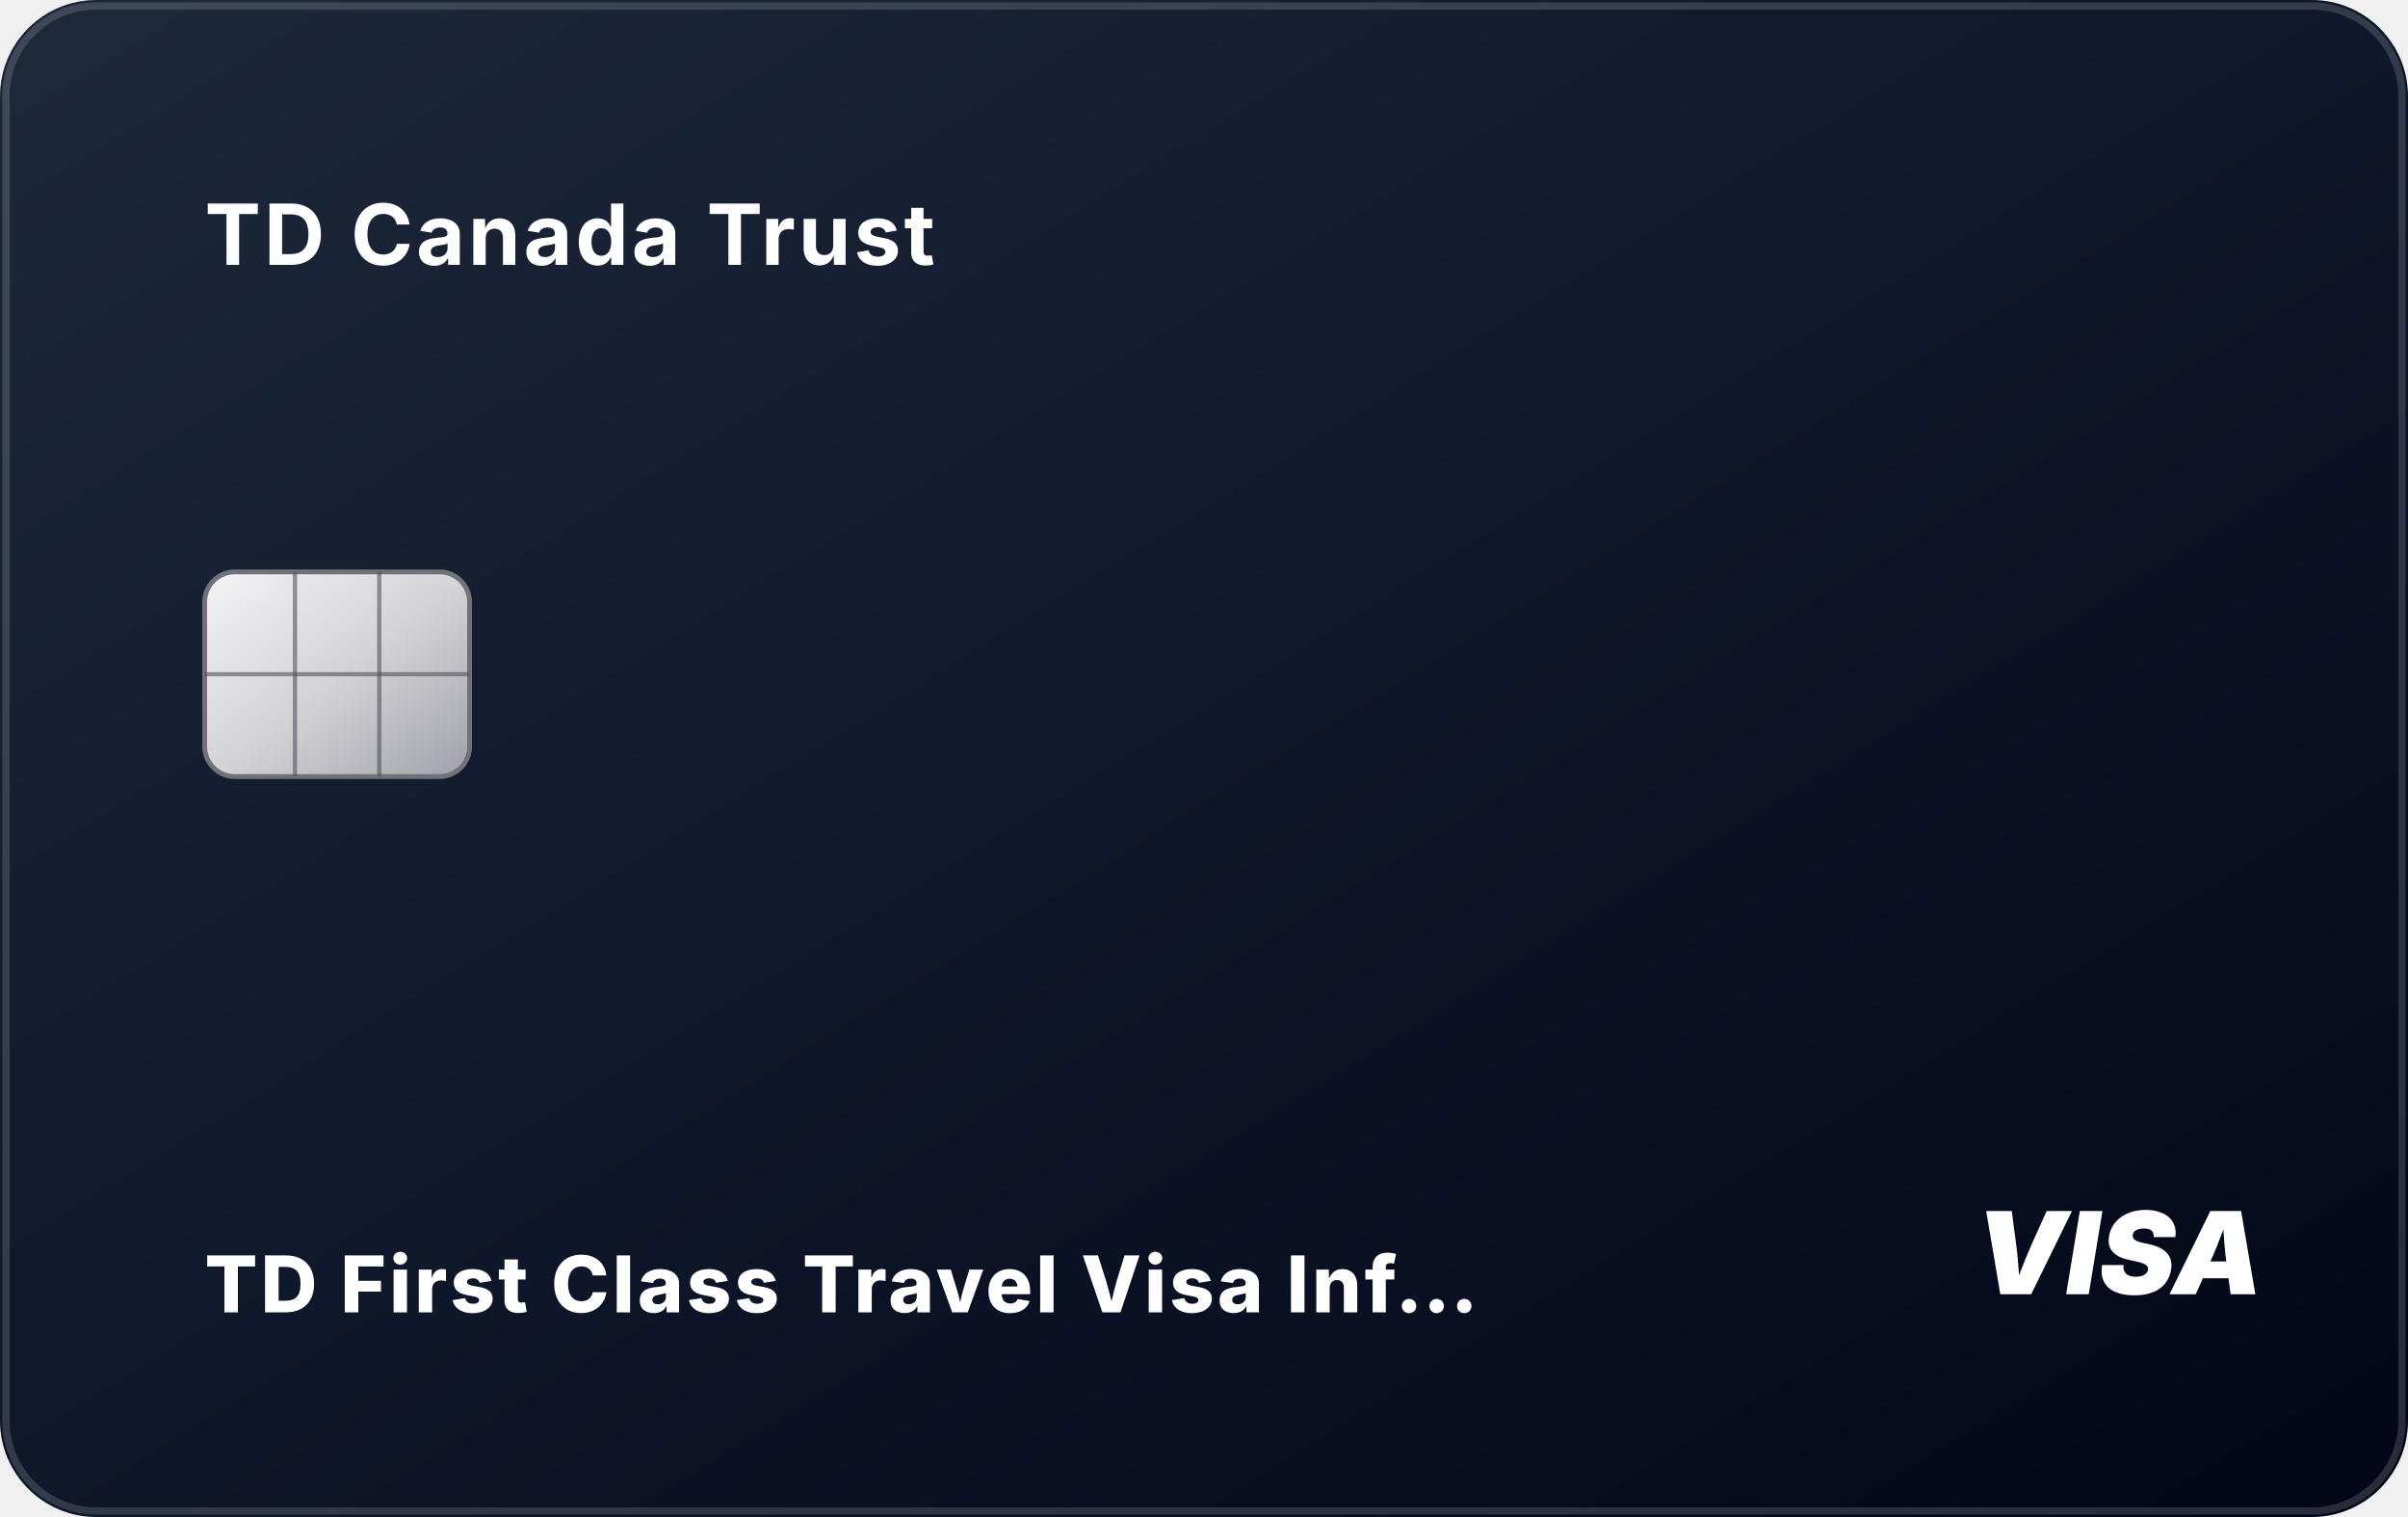
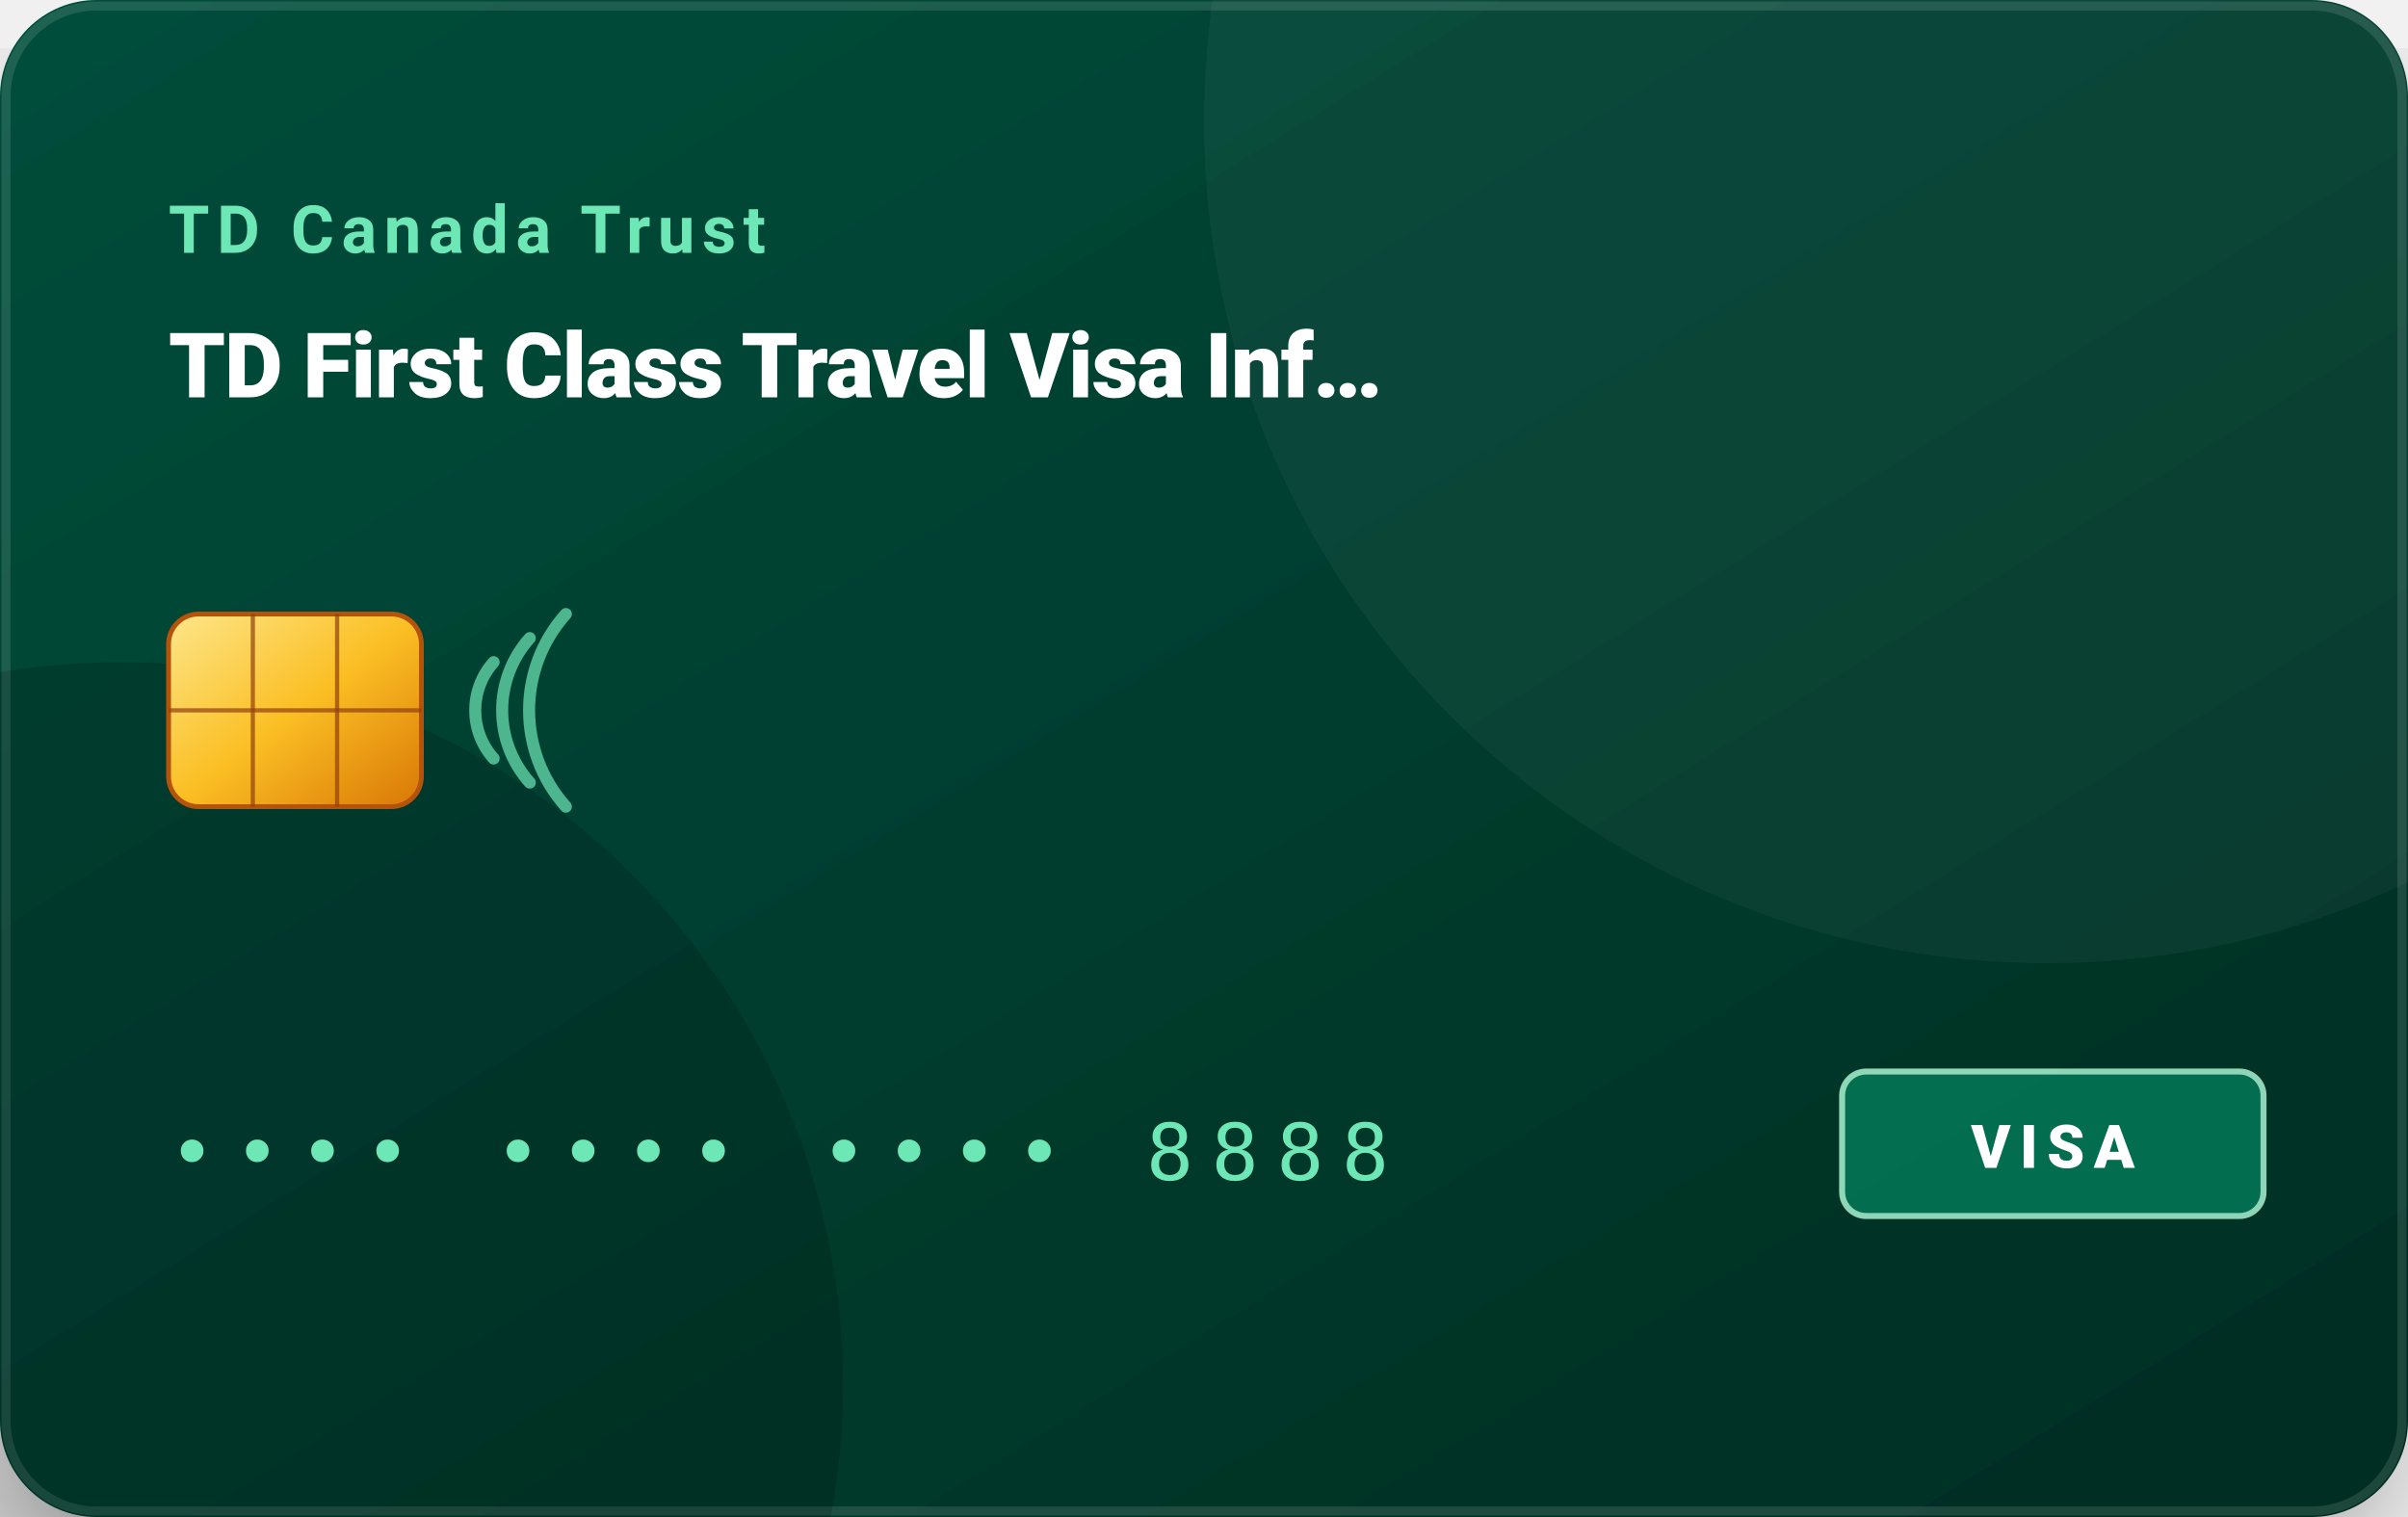
<svg xmlns="http://www.w3.org/2000/svg" viewBox="0 0 400 252" width="400" height="252">
  <defs>
-     <linearGradient id="bg-td-first-class-travel-visa-infinite" x1="0%" y1="0%" x2="100%" y2="100%">
-       <stop offset="0%" stop-color="#1e293b" />
-       <stop offset="50%" stop-color="#0f172a" />
-       <stop offset="100%" stop-color="#020617" />
+     <linearGradient id="cardBg-td-first-class-travel-visa-infinite" x1="0%" y1="0%" x2="100%" y2="100%">
+       <stop offset="0%" stop-color="#064e3b" />
+       <stop offset="100%" stop-color="#022c22" />
    </linearGradient>
-     <linearGradient id="chipSilver" x1="0%" y1="0%" x2="100%" y2="100%">
-       <stop offset="0%" stop-color="#f4f4f5" />
-       <stop offset="50%" stop-color="#d4d4d8" />
-       <stop offset="100%" stop-color="#a1a1aa" />
+     <linearGradient id="chipGrad" x1="0%" y1="0%" x2="100%" y2="100%">
+       <stop offset="0%" stop-color="#fde68a" />
+       <stop offset="50%" stop-color="#fbbf24" />
+       <stop offset="100%" stop-color="#d97706" />
    </linearGradient>
+     <filter id="shadow" x="-5%" y="-5%" width="110%" height="110%">
+       <feDropShadow dx="0" dy="8" stdDeviation="12" flood-color="#000000" flood-opacity="0.35" />
+     </filter>
  </defs>
-   <rect width="400" height="252" rx="16" fill="url(#bg-td-first-class-travel-visa-infinite)" />
-   <rect width="398" height="250" x="1" y="1" rx="15" fill="none" stroke="rgba(255,255,255,0.15)" stroke-width="1.2" />
-   <text x="34" y="44" font-family="-apple-system, sans-serif" font-size="14" font-weight="700" fill="#ffffff" letter-spacing="0.5">TD Canada Trust</text>
-   <text x="34" y="218" font-family="-apple-system, sans-serif" font-size="13" font-weight="800" fill="#ffffff" letter-spacing="0.5">TD First Class Travel Visa Inf…</text>
-   <g transform="translate(34, 95)">
-     <rect width="44" height="34" rx="5" fill="url(#chipSilver)" stroke="#71717a" stroke-width="0.8" />
-     <line x1="15" y1="0" x2="15" y2="34" stroke="#52525b" stroke-width="0.7" opacity="0.6" />
-     <line x1="29" y1="0" x2="29" y2="34" stroke="#52525b" stroke-width="0.7" opacity="0.6" />
-     <line x1="0" y1="17" x2="44" y2="17" stroke="#52525b" stroke-width="0.7" opacity="0.6" />
+   <rect width="400" height="252" rx="16" fill="url(#cardBg-td-first-class-travel-visa-infinite)" filter="url(#shadow)" />
+   <rect width="398" height="250" x="1" y="1" rx="15" fill="none" stroke="rgba(255,255,255,0.12)" stroke-width="1.5" />
+   <circle cx="340" cy="20" r="140" fill="white" opacity="0.04" />
+   <circle cx="20" cy="230" r="120" fill="black" opacity="0.15" />
+   <text x="28" y="42" font-family="-apple-system, BlinkMacSystemFont, 'Segoe UI', Roboto, sans-serif" font-size="11" font-weight="700" letter-spacing="1.2" fill="#6ee7b7" text-transform="uppercase">
+     TD Canada Trust
+   </text>
+   <text x="28" y="66" font-family="-apple-system, BlinkMacSystemFont, 'Segoe UI', Roboto, sans-serif" font-size="15" font-weight="800" letter-spacing="-0.2" fill="#ffffff">
+     TD First Class Travel Visa Inf…
+   </text>
+   <g transform="translate(28, 102)">
+     <rect width="42" height="32" rx="5" fill="url(#chipGrad)" stroke="#b45309" stroke-width="0.8" />
+     <line x1="14" y1="0" x2="14" y2="32" stroke="#92400e" stroke-width="0.7" opacity="0.7" />
+     <line x1="28" y1="0" x2="28" y2="32" stroke="#92400e" stroke-width="0.7" opacity="0.7" />
+     <line x1="0" y1="16" x2="42" y2="16" stroke="#92400e" stroke-width="0.7" opacity="0.7" />
  </g>
-   <g transform="translate(320, 195)">
-     <text x="32" y="20" font-family="-apple-system, sans-serif" font-size="19" font-style="italic" font-weight="900" fill="#ffffff" text-anchor="middle">VISA</text>
+   <g transform="translate(82, 110)" stroke="#6ee7b7" stroke-width="2" fill="none" stroke-linecap="round" opacity="0.7">
+     <path d="M 0 16 A 12 12 0 0 1 0 0" />
+     <path d="M 6 20 A 18 18 0 0 1 6 -4" />
+     <path d="M 12 24 A 24 24 0 0 1 12 -8" />
+   </g>
+   <text x="28" y="196" font-family="'SF Mono', Menlo, Monaco, Consolas, monospace" font-size="13" letter-spacing="3" fill="#6ee7b7">
+     •••• •••• •••• 8888
+   </text>
+   <g transform="translate(310, 192)">
+     <rect x="-4" y="-14" width="70" height="24" rx="4" fill="#047857" stroke="#a7f3d0" stroke-width="1" opacity="0.85" />
+     <text x="31" y="2" font-family="-apple-system, BlinkMacSystemFont, 'Segoe UI', Roboto, sans-serif" font-size="10" font-weight="900" letter-spacing="1.5" fill="#ffffff" text-anchor="middle">
+       VISA
+     </text>
  </g>
</svg>
